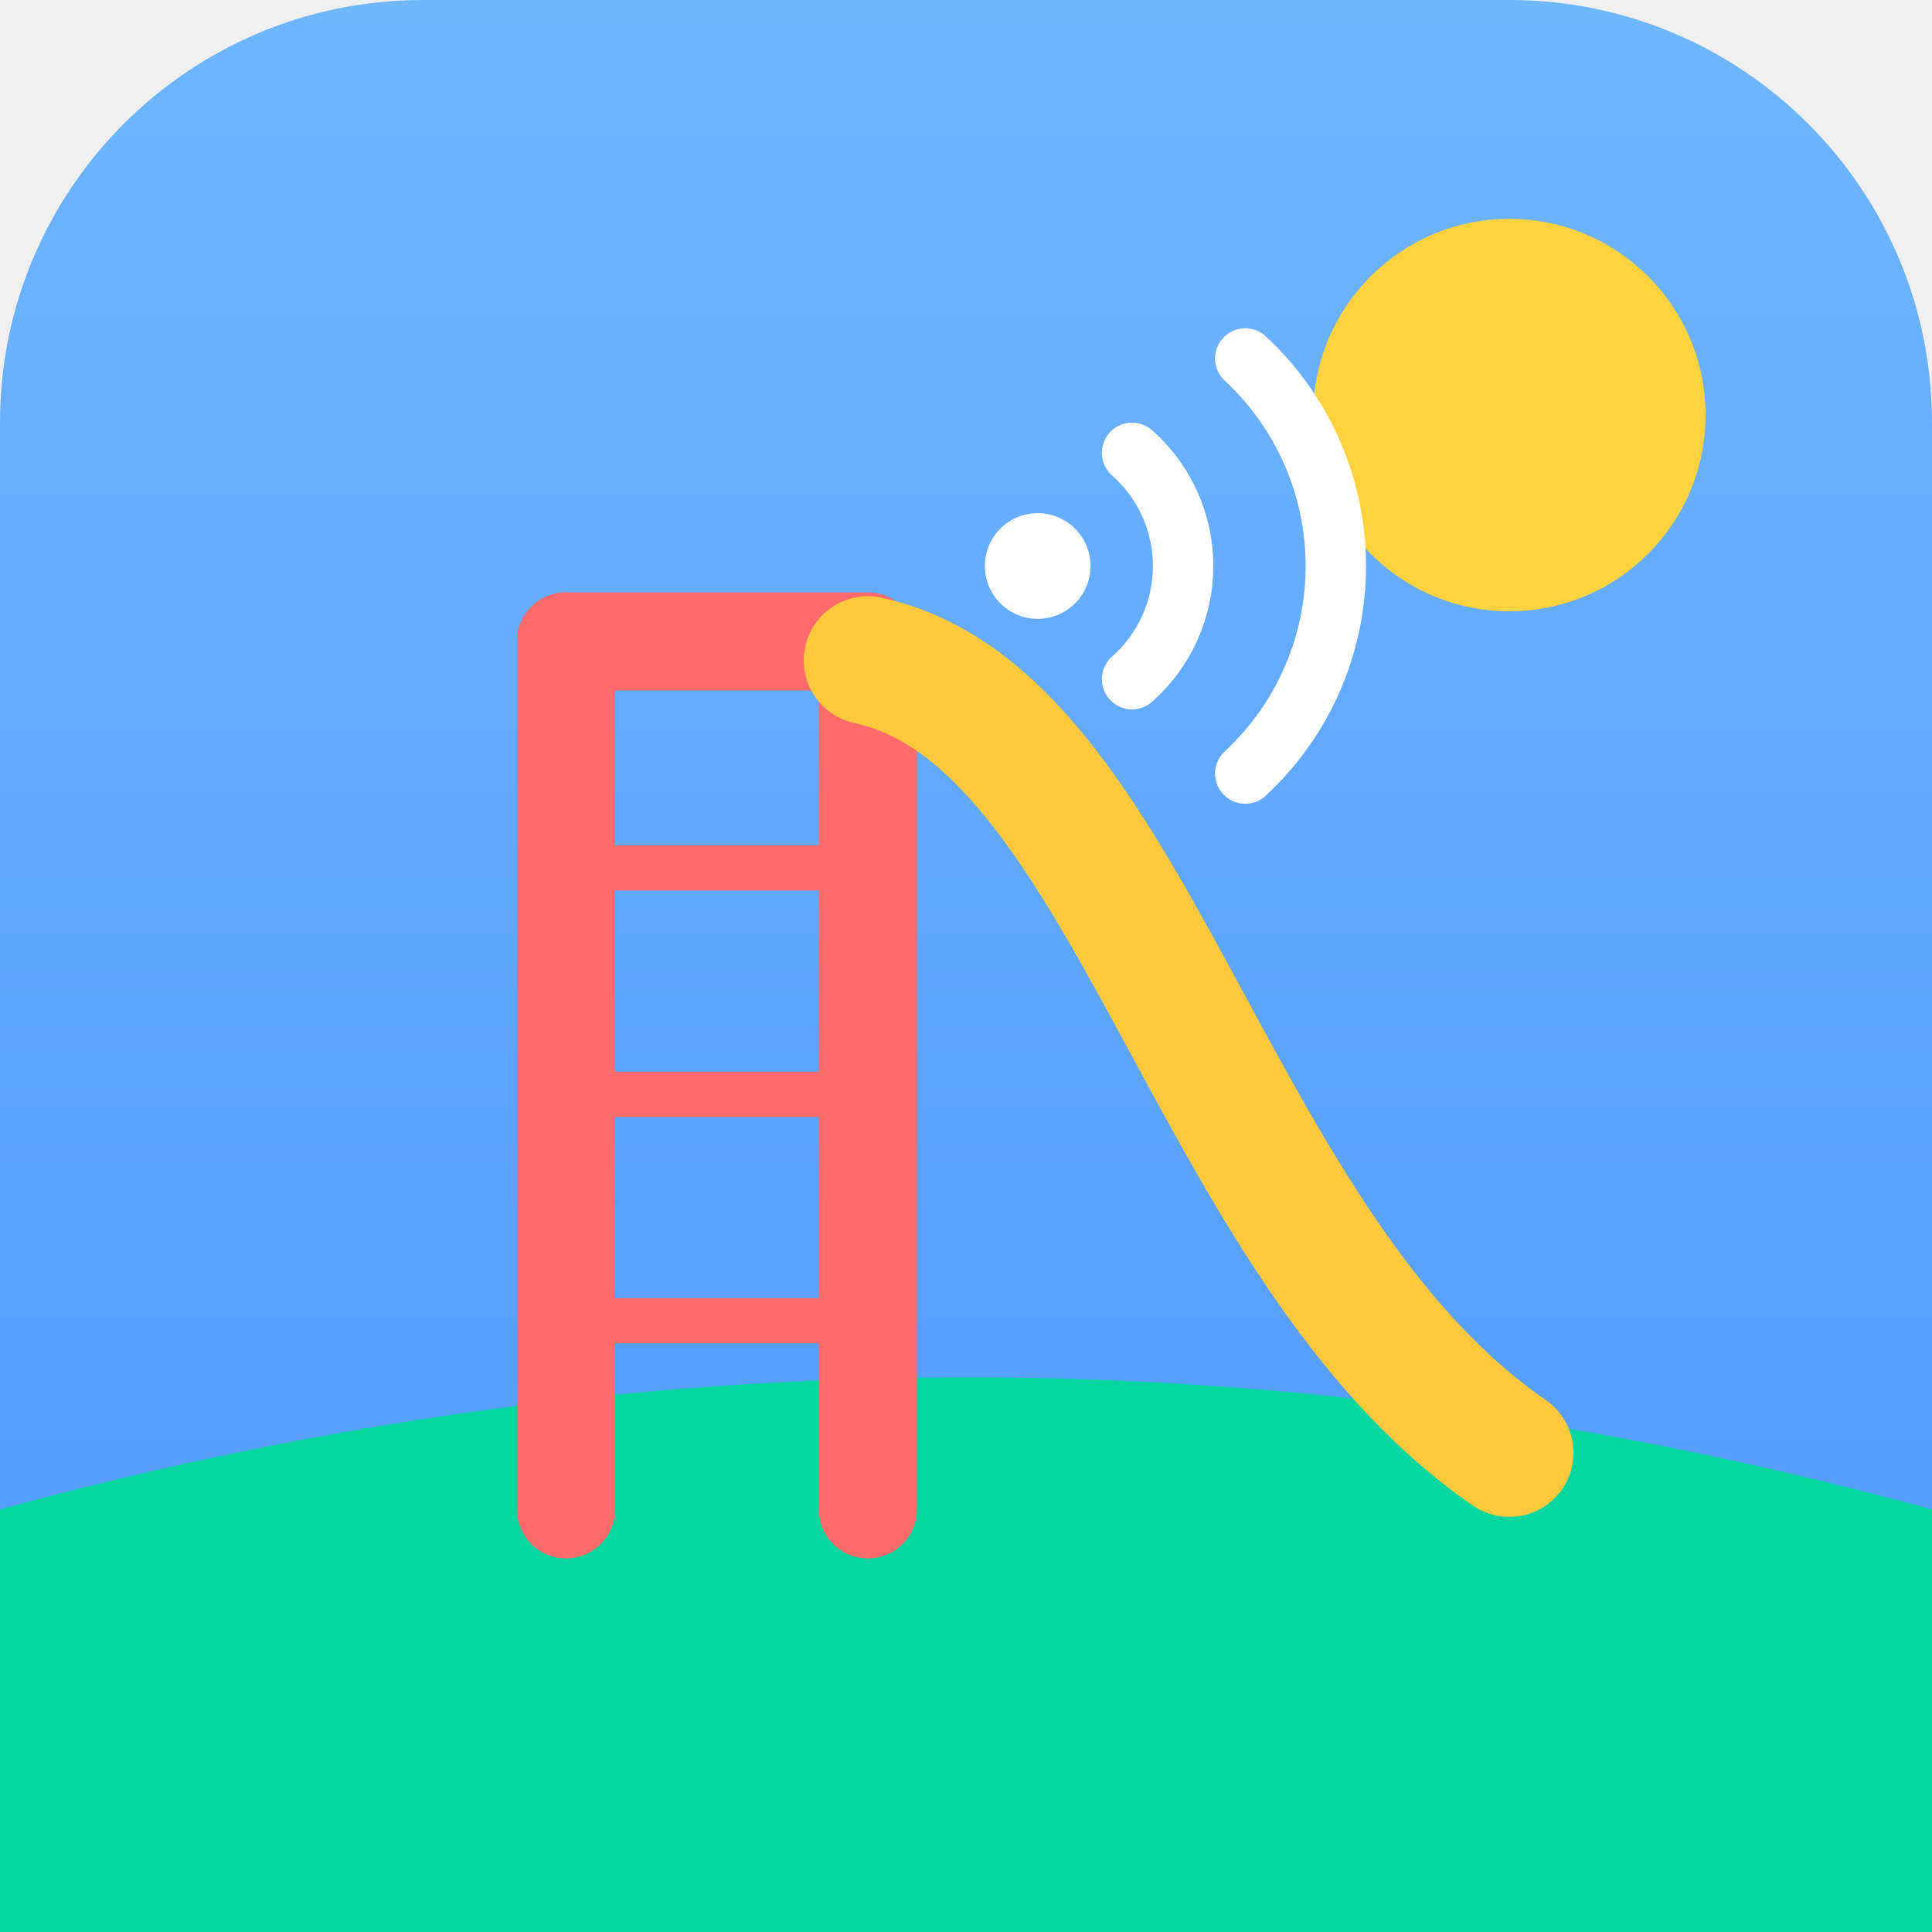
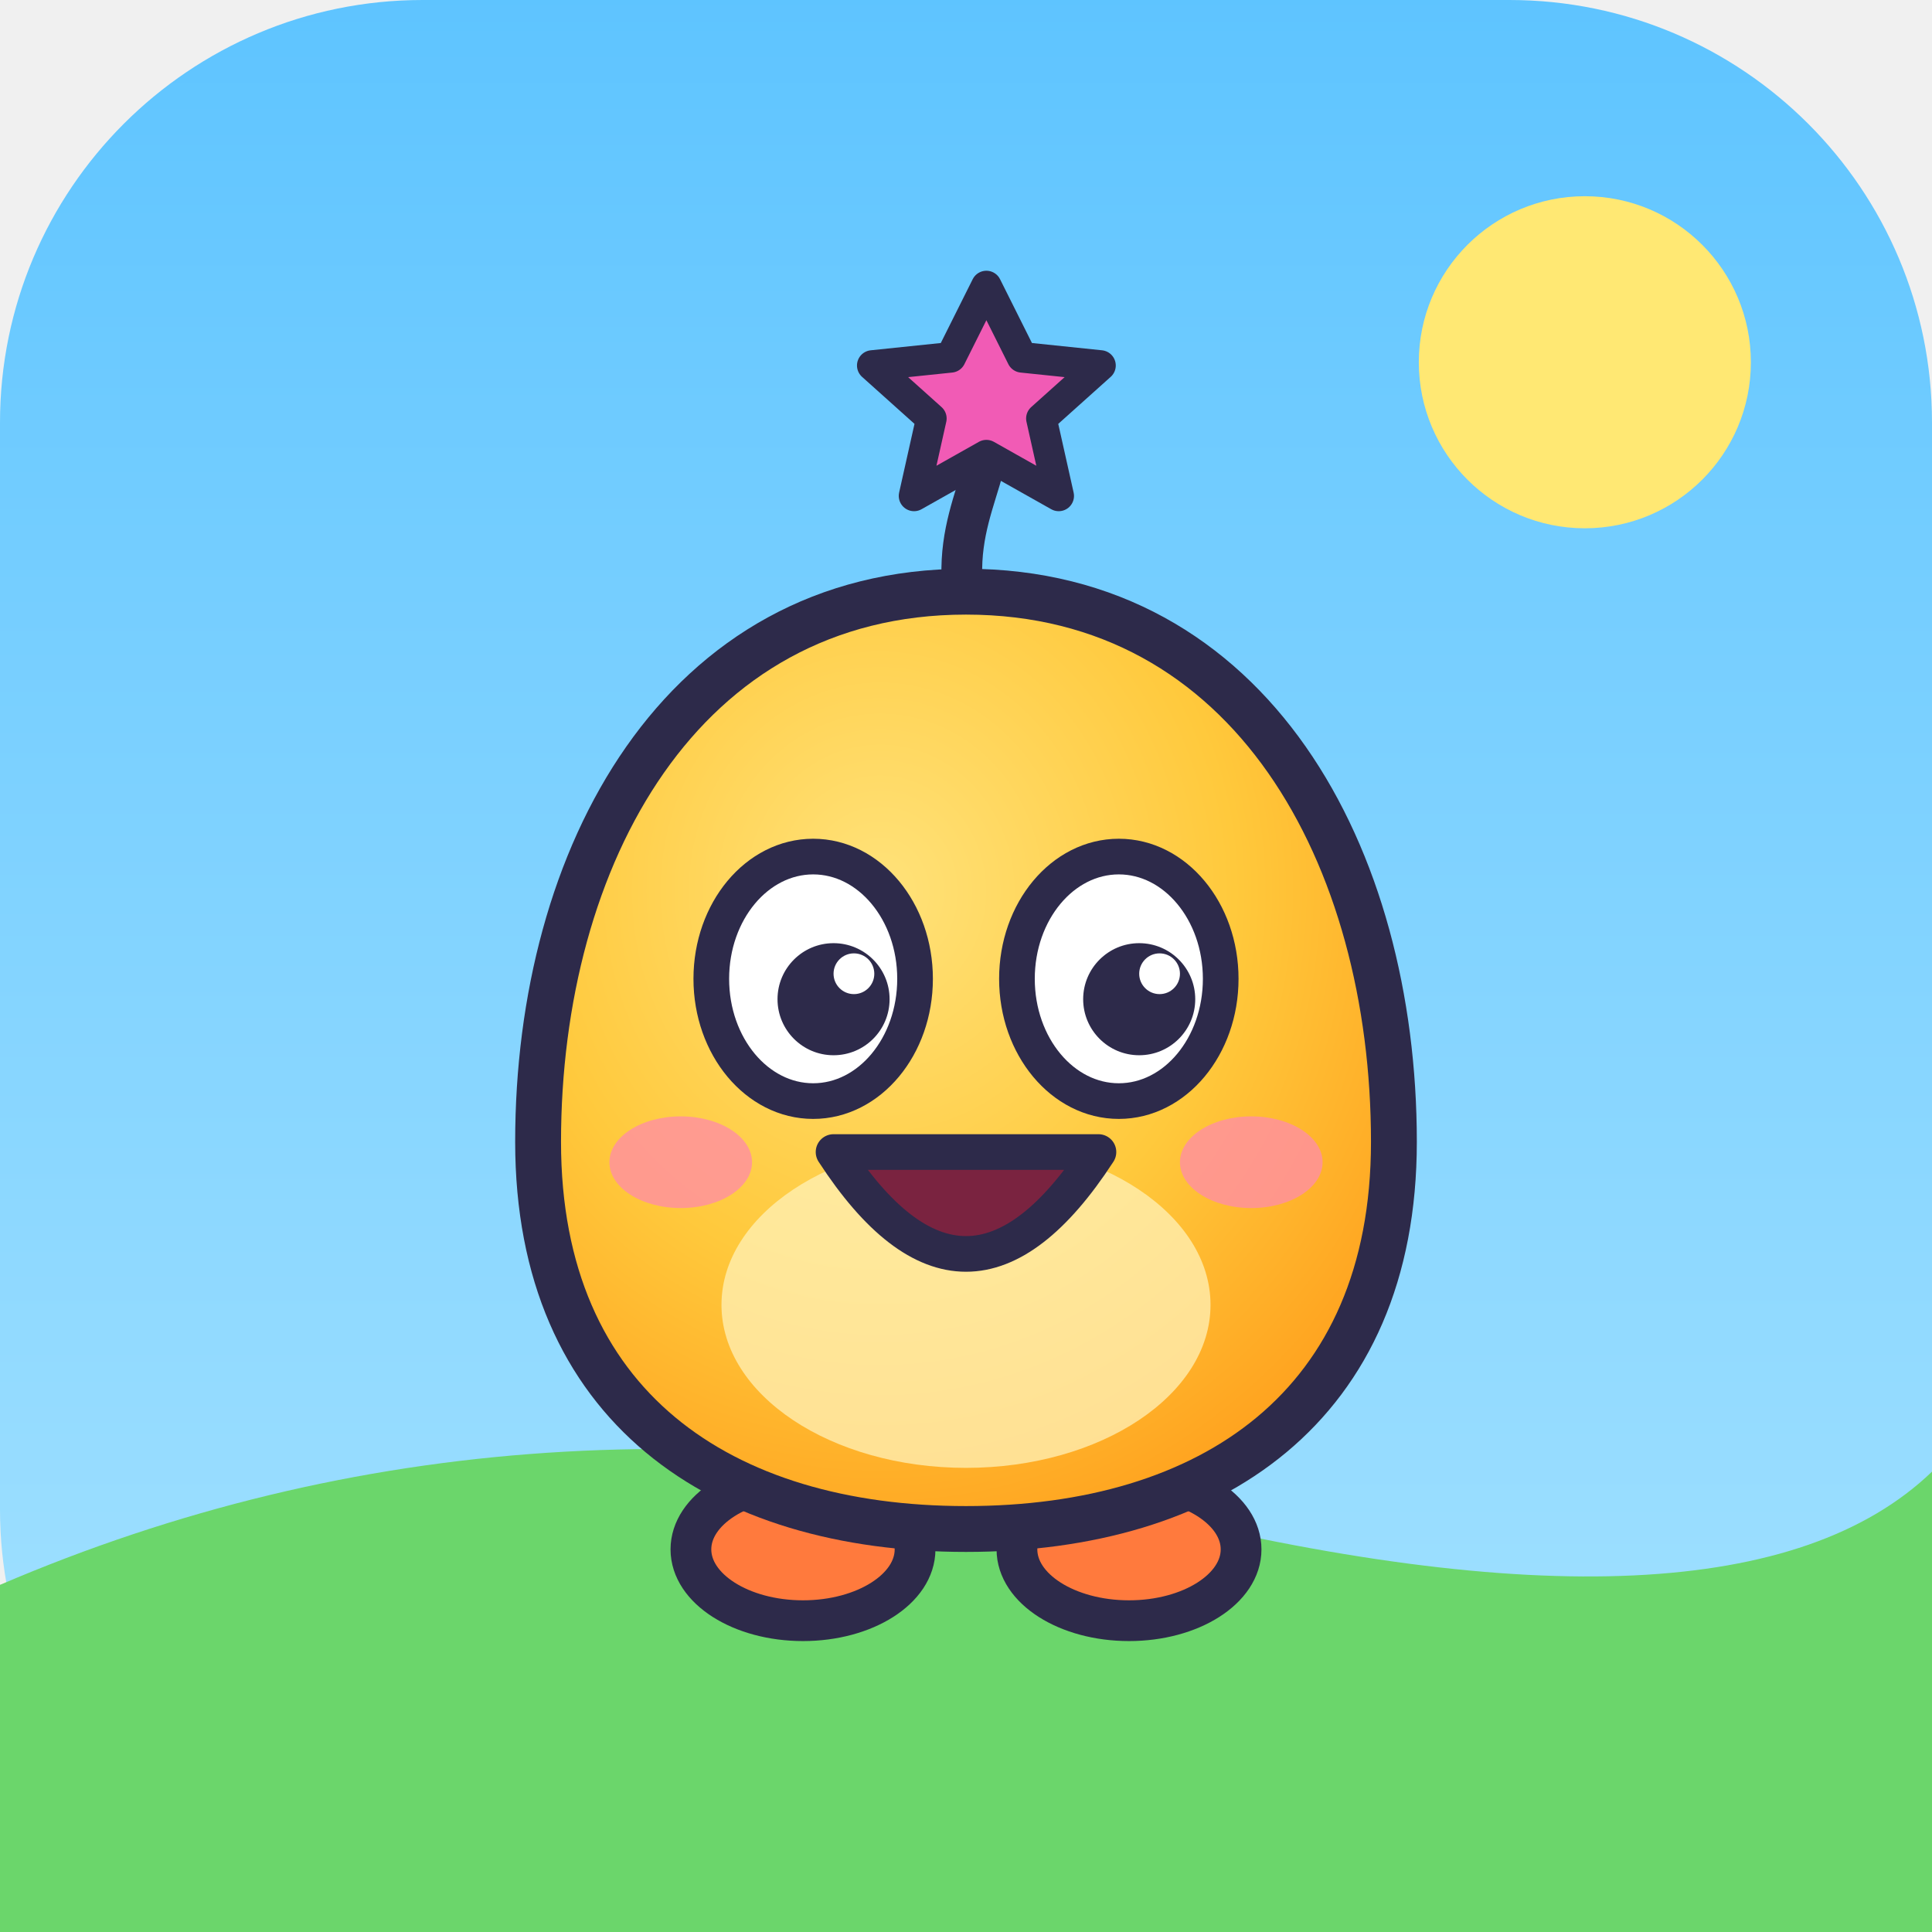
<svg xmlns="http://www.w3.org/2000/svg" viewBox="0 0 512 512">
  <defs>
    <linearGradient id="bg" x1="0" y1="0" x2="0" y2="1">
-       <stop offset="0" stop-color="#6FB7FF" />
-       <stop offset="1" stop-color="#4D96FF" />
+       <stop offset="0" stop-color="#5EC4FF" />
+       <stop offset="1" stop-color="#A9E4FF" />
    </linearGradient>
+     <radialGradient id="pb" cx="40%" cy="32%" r="75%">
+       <stop offset="0" stop-color="#FFE27A" />
+       <stop offset=".55" stop-color="#FFC93C" />
+       <stop offset="1" stop-color="#FF9F1C" />
+     </radialGradient>
  </defs>
  <rect width="512" height="512" rx="112" fill="url(#bg)" />
-   <circle cx="400" cy="110" r="52" fill="#FFD23F" />
-   <path d="M0 400 Q256 330 512 400 V512 H0Z" fill="#06D6A0" />
-   <path d="M150 170 H230 V400" stroke="#FF6B6B" stroke-width="26" fill="none" stroke-linecap="round" stroke-linejoin="round" />
-   <path d="M150 170 V400" stroke="#FF6B6B" stroke-width="26" stroke-linecap="round" />
-   <path d="M150 230 H230 M150 290 H230 M150 350 H230" stroke="#FF6B6B" stroke-width="12" stroke-linecap="round" />
-   <path d="M230 175 C300 190 320 330 400 385" stroke="#FFC83D" stroke-width="34" fill="none" stroke-linecap="round" />
-   <g fill="none" stroke="#fff" stroke-width="16" stroke-linecap="round">
-     <path d="M300 120 a40 40 0 0 1 0 60" />
-     <path d="M330 95 a75 75 0 0 1 0 110" />
+   <path d="M0 420 Q140 360 300 400 T512 390 V512 H0Z" fill="#6BD66B" />
+   <circle cx="420" cy="96" r="44" fill="#FFE873" />
+   <g transform="translate(94 92) scale(2.7)" stroke="#2D2A4A" stroke-linejoin="round" stroke-linecap="round">
+     <path d="M60 26 C58 16 64 12 62 4" fill="none" stroke-width="4" />
+     <path d="M62 -6l3.5 7 7.7.8-5.8 5.2 1.7 7.6-7.1-4-7.1 4 1.7-7.6-5.8-5.2 7.7-.8z" fill="#F15BB5" stroke-width="3" />
+     <ellipse cx="44" cy="118" rx="11" ry="7" fill="#FF7A3D" stroke-width="4" />
+     <ellipse cx="76" cy="118" rx="11" ry="7" fill="#FF7A3D" stroke-width="4" />
+     <path d="M60 24 C88 24 102 50 102 78 C102 104 84 116 60 116 C36 116 18 104 18 78 C18 50 32 24 60 24 Z" fill="url(#pb)" stroke-width="4.5" />
+     <ellipse cx="60" cy="94" rx="24" ry="16" fill="#FFF1B8" opacity=".75" stroke="none" />
+     <ellipse cx="45" cy="62" rx="10" ry="12" fill="#fff" stroke-width="3.5" />
+     <ellipse cx="75" cy="62" rx="10" ry="12" fill="#fff" stroke-width="3.5" />
+     <circle cx="47" cy="64" r="5.5" fill="#2D2A4A" stroke="none" />
+     <circle cx="77" cy="64" r="5.5" fill="#2D2A4A" stroke="none" />
+     <circle cx="49" cy="61.5" r="2" fill="#fff" stroke="none" />
+     <circle cx="79" cy="61.5" r="2" fill="#fff" stroke="none" />
+     <ellipse cx="32" cy="80" rx="7" ry="4.5" fill="#FF8FA3" opacity=".8" stroke="none" />
+     <ellipse cx="88" cy="80" rx="7" ry="4.5" fill="#FF8FA3" opacity=".8" stroke="none" />
+     <path d="M47 79 q13 20 26 0 z" fill="#7A2340" stroke-width="3.5" />
  </g>
-   <circle cx="275" cy="150" r="14" fill="#fff" />
</svg>
